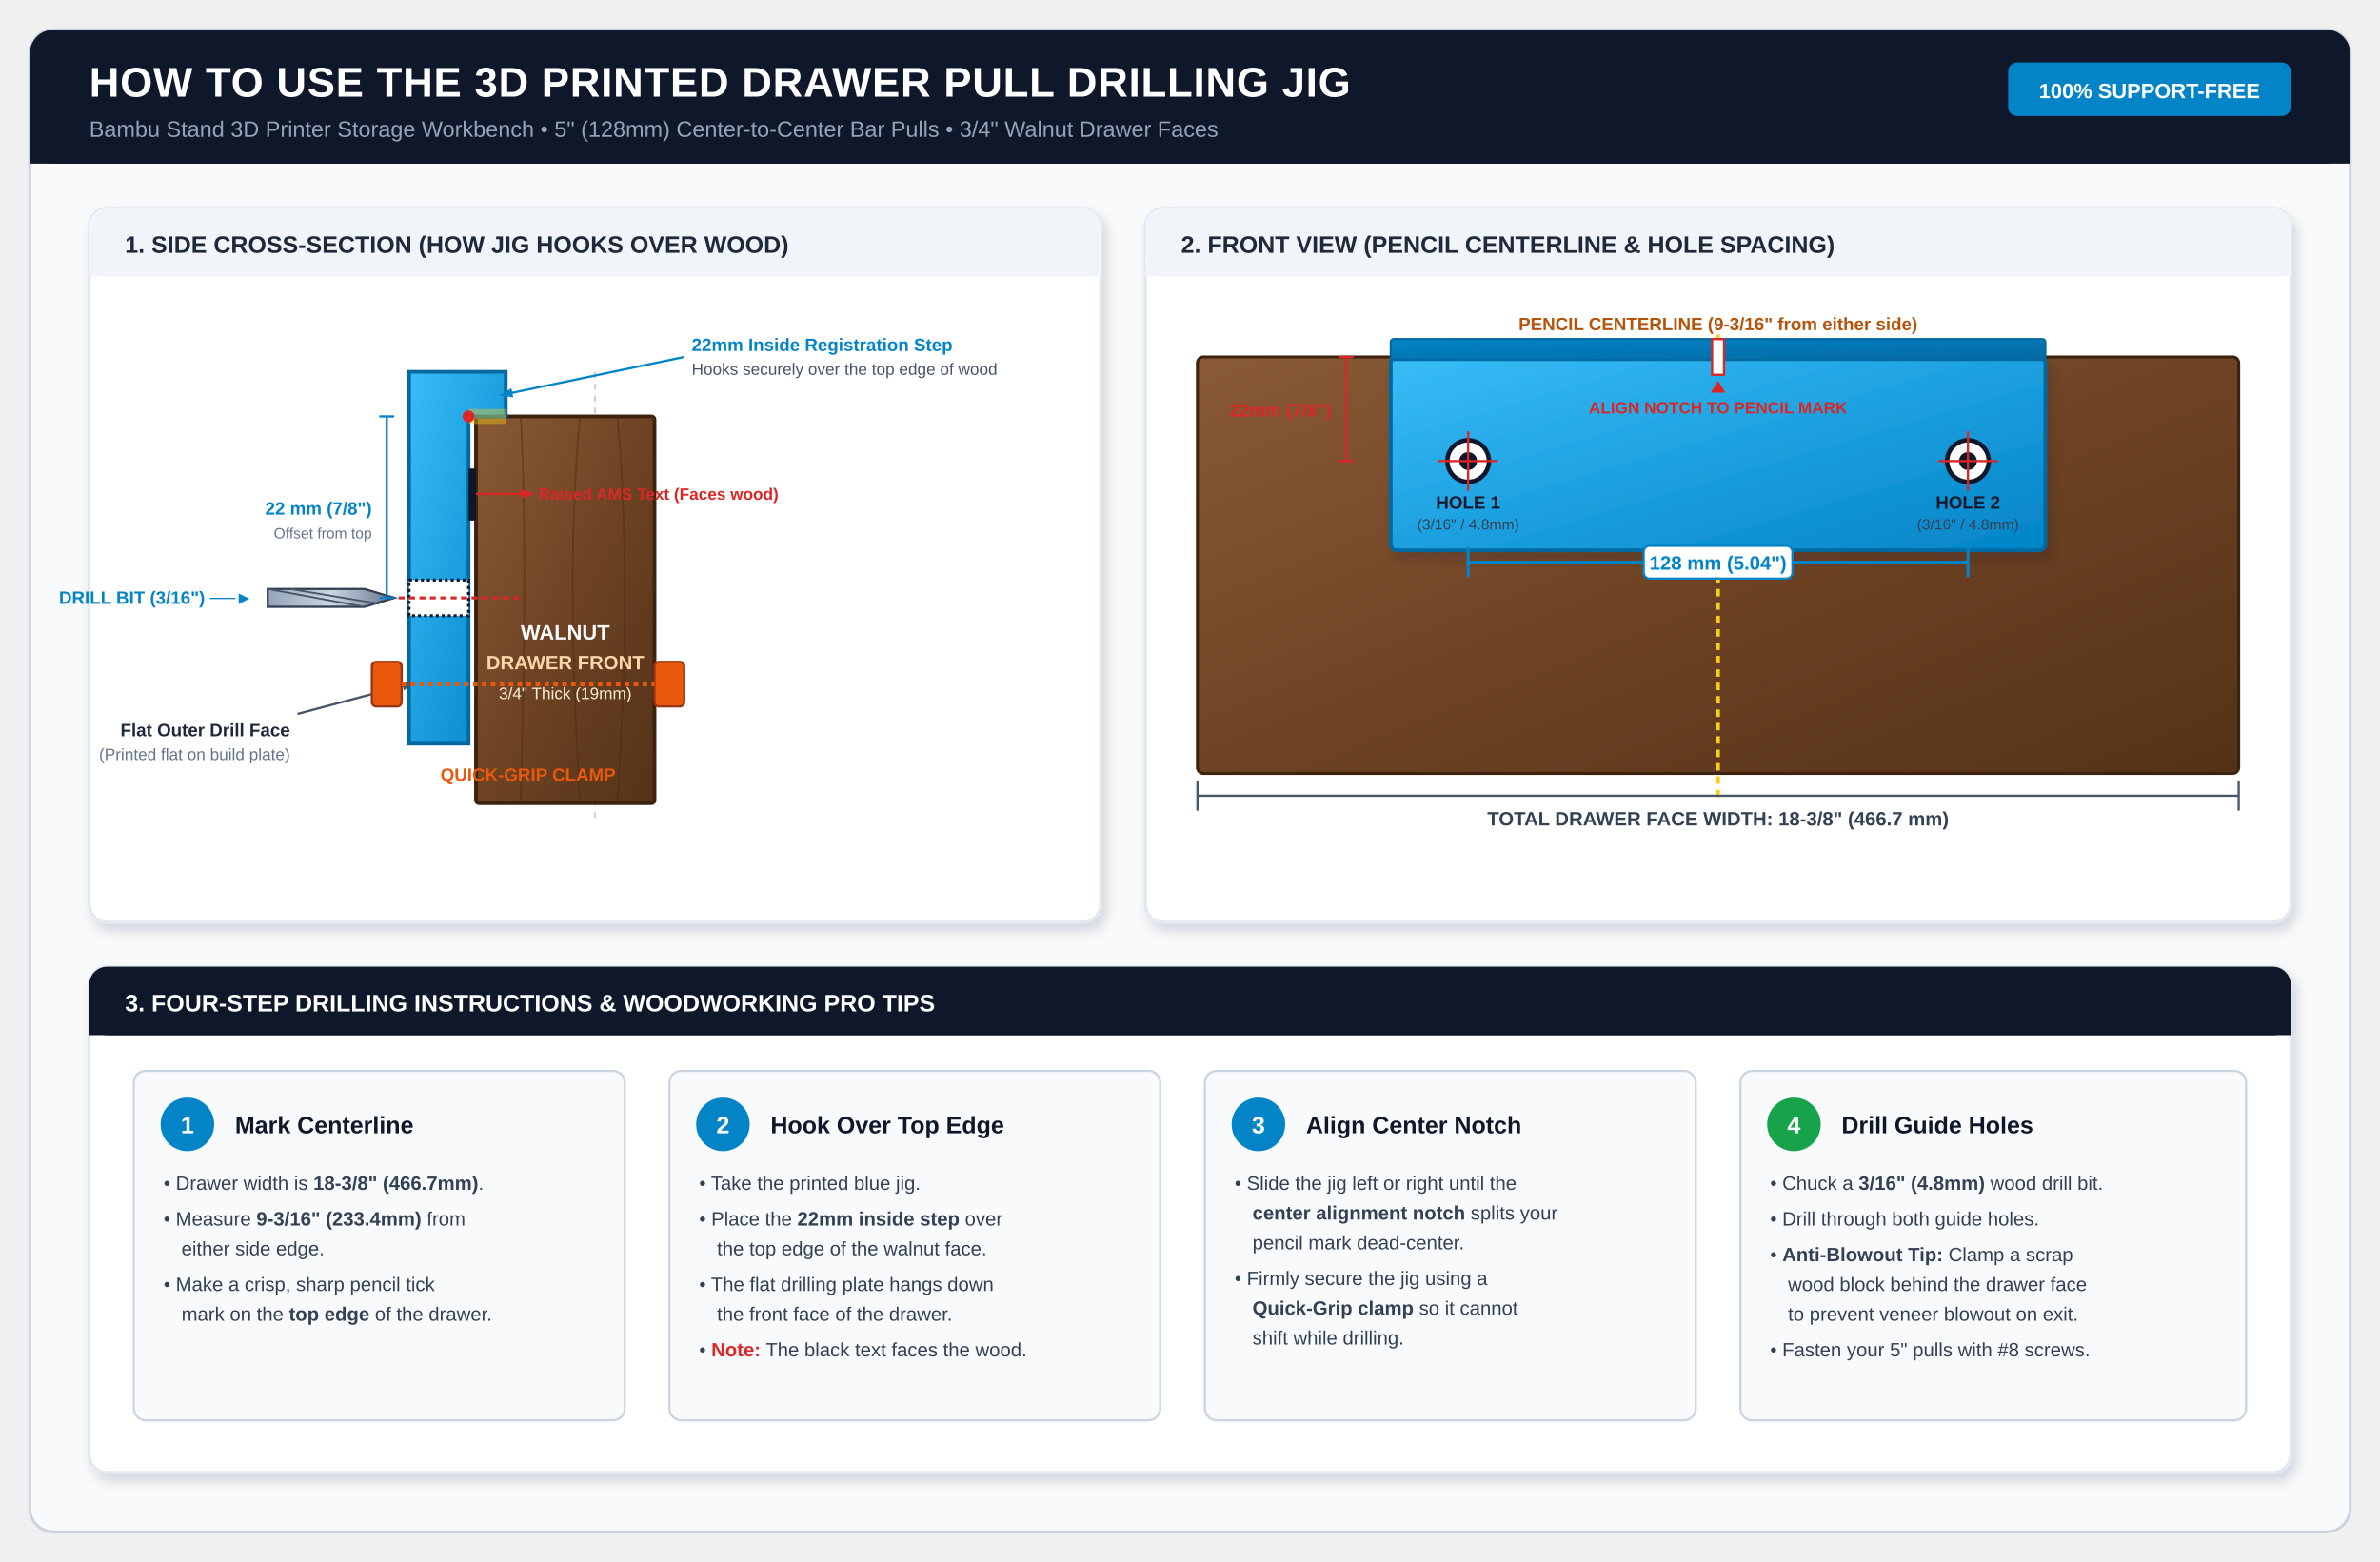
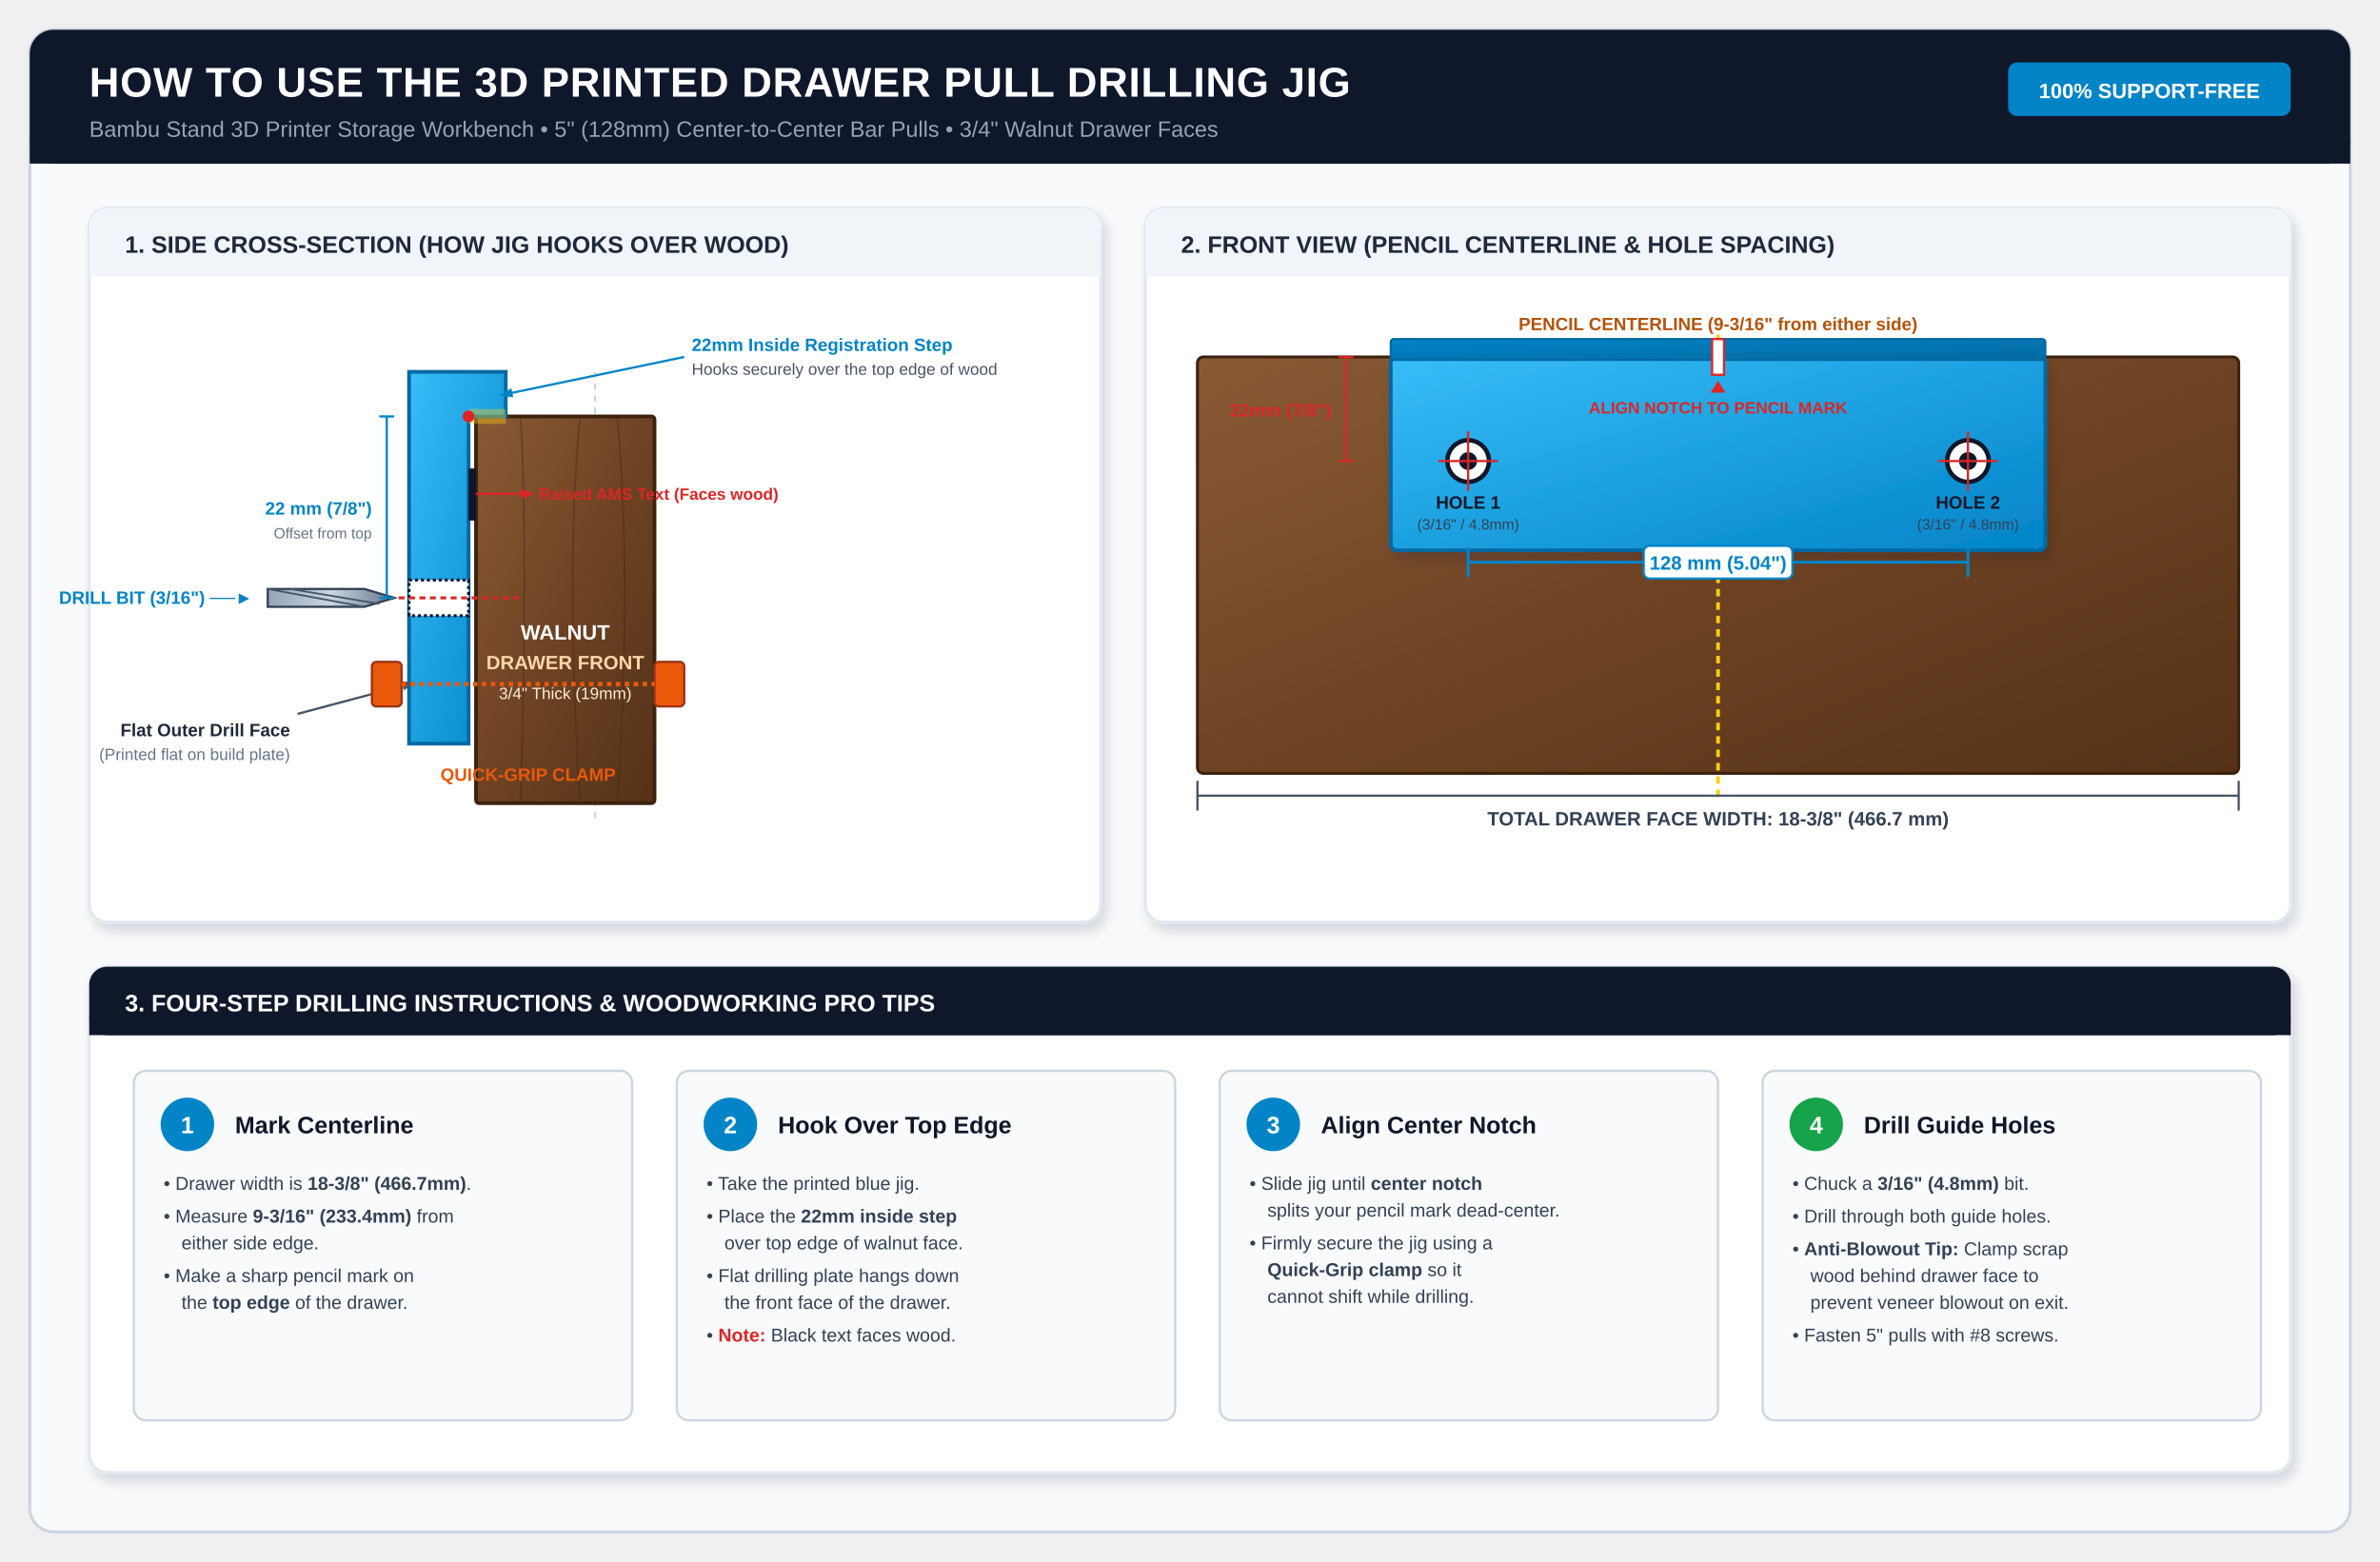
<svg xmlns="http://www.w3.org/2000/svg" viewBox="0 0 1600 1050" width="1600" height="1050" style="background:#ffffff; font-family:'Liberation Sans', Arial, sans-serif;">
  <defs>
    <marker id="arrow" viewBox="0 0 10 10" refX="5" refY="5" markerWidth="6" markerHeight="6" orient="auto-start-reverse">
      <path d="M 0 1.5 L 10 5 L 0 8.5 z" fill="#0284c7" />
    </marker>
    <marker id="arrow-red" viewBox="0 0 10 10" refX="5" refY="5" markerWidth="6" markerHeight="6" orient="auto-start-reverse">
      <path d="M 0 1.5 L 10 5 L 0 8.5 z" fill="#dc2626" />
    </marker>
    <marker id="arrow-slate" viewBox="0 0 10 10" refX="5" refY="5" markerWidth="6" markerHeight="6" orient="auto-start-reverse">
      <path d="M 0 1.5 L 10 5 L 0 8.5 z" fill="#475569" />
    </marker>
    <linearGradient id="walnutGrad" x1="0%" y1="0%" x2="100%" y2="100%">
      <stop offset="0%" stop-color="#8a5a36" />
      <stop offset="50%" stop-color="#6e4324" />
      <stop offset="100%" stop-color="#543217" />
    </linearGradient>
    <linearGradient id="walnutSideGrad" x1="0%" y1="0%" x2="0%" y2="100%">
      <stop offset="0%" stop-color="#543217" />
      <stop offset="100%" stop-color="#3d220e" />
    </linearGradient>
    <linearGradient id="jigGrad" x1="0%" y1="0%" x2="100%" y2="100%">
      <stop offset="0%" stop-color="#38bdf8" />
      <stop offset="100%" stop-color="#0284c7" />
    </linearGradient>
    <linearGradient id="jigDarkGrad" x1="0%" y1="0%" x2="100%" y2="100%">
      <stop offset="0%" stop-color="#0284c7" />
      <stop offset="100%" stop-color="#0369a1" />
    </linearGradient>
    <linearGradient id="steelGrad" x1="0%" y1="0%" x2="100%" y2="0%">
      <stop offset="0%" stop-color="#94a3b8" />
      <stop offset="50%" stop-color="#cbd5e1" />
      <stop offset="100%" stop-color="#64748b" />
    </linearGradient>
    <filter id="shadow" x="-5%" y="-5%" width="115%" height="115%">
      <feDropShadow dx="3" dy="5" stdDeviation="4" flood-color="#0f172a" flood-opacity="0.15" />
    </filter>
  </defs>
  <rect x="20" y="20" width="1560" height="1010" rx="16" fill="#f8fafc" stroke="#cbd5e1" stroke-width="2" />
  <rect x="20" y="20" width="1560" height="90" rx="16" fill="#0f172a" />
  <rect x="20" y="94" width="1560" height="16" fill="#0f172a" />
  <text x="60" y="65" font-size="28" font-weight="bold" fill="#ffffff" letter-spacing="0.5">HOW TO USE THE 3D PRINTED DRAWER PULL DRILLING JIG</text>
  <text x="60" y="92" font-size="15" fill="#94a3b8">Bambu Stand 3D Printer Storage Workbench • 5" (128mm) Center-to-Center Bar Pulls • 3/4" Walnut Drawer Faces</text>
  <rect x="1350" y="42" width="190" height="36" rx="6" fill="#0284c7" />
  <text x="1445" y="66" font-size="14" font-weight="bold" fill="#ffffff" text-anchor="middle">100% SUPPORT-FREE</text>
  <g transform="translate(60, 140)">
    <rect x="0" y="0" width="680" height="480" rx="12" fill="#ffffff" stroke="#e2e8f0" stroke-width="2" filter="url(#shadow)" />
    <rect x="0" y="0" width="680" height="46" rx="12" fill="#f1f5f9" />
    <rect x="0" y="34" width="680" height="12" fill="#f1f5f9" />
    <text x="24" y="30" font-size="16" font-weight="bold" fill="#1e293b">1. SIDE CROSS-SECTION (HOW JIG HOOKS OVER WOOD)</text>
    <g transform="translate(60, 70)">
      <line x1="280" y1="40" x2="280" y2="340" stroke="#cbd5e1" stroke-dasharray="4,4" stroke-width="1.5" />
      <rect x="200" y="70" width="120" height="260" rx="2" fill="url(#walnutGrad)" stroke="#3d220e" stroke-width="2.5" />
      <path d="M 230 70 Q 235 150 230 330 M 270 70 Q 260 170 270 330 M 295 70 Q 305 180 295 330" stroke="#45260e" stroke-width="1.2" opacity="0.4" fill="none" />
      <text x="260" y="220" font-size="14" font-weight="bold" fill="#ffffff" text-anchor="middle">WALNUT</text>
      <text x="260" y="240" font-size="13" font-weight="bold" fill="#fed7aa" text-anchor="middle">DRAWER FRONT</text>
      <text x="260" y="260" font-size="11" fill="#ffedd5" text-anchor="middle">3/4" Thick (19mm)</text>
      <path d="M 155,40 L 220,40 L 220,70 L 195,70 L 195,290 L 155,290 Z" fill="url(#jigGrad)" stroke="#0369a1" stroke-width="2.5" />
      <rect x="195" y="65" width="25" height="10" fill="#facc15" opacity="0.4" />
      <circle cx="195" cy="70" r="4" fill="#dc2626" />
      <rect x="195" y="105" width="5" height="35" fill="#0f172a" />
      <line x1="200" y1="122" x2="235" y2="122" stroke="#dc2626" stroke-width="1.5" marker-end="url(#arrow-red)" />
      <text x="242" y="126" font-size="11" font-weight="bold" fill="#dc2626">Raised AMS Text (Faces wood)</text>
      <rect x="155" y="180" width="40" height="24" fill="#ffffff" stroke="#0f172a" stroke-width="2" stroke-dasharray="2,2" />
      <line x1="120" y1="192" x2="230" y2="192" stroke="#dc2626" stroke-width="2" stroke-dasharray="4,3" />
      <path d="M 60,186 L 125,186 L 145,192 L 125,198 L 60,198 Z" fill="url(#steelGrad)" stroke="#334155" stroke-width="1.5" />
      <line x1="60" y1="186" x2="125" y2="198" stroke="#475569" stroke-width="1.2" />
      <line x1="75" y1="186" x2="135" y2="196" stroke="#475569" stroke-width="1.2" />
      <text x="50" y="196" font-size="12" font-weight="bold" fill="#0284c7" text-anchor="end">DRILL BIT (3/16") ──►</text>
      <line x1="140" y1="70" x2="140" y2="192" stroke="#0284c7" stroke-width="1.5" />
      <line x1="135" y1="70" x2="145" y2="70" stroke="#0284c7" stroke-width="1.5" />
      <line x1="135" y1="192" x2="145" y2="192" stroke="#0284c7" stroke-width="1.5" />
      <text x="130" y="136" font-size="12" font-weight="bold" fill="#0284c7" text-anchor="end">22 mm (7/8")</text>
      <text x="130" y="152" font-size="10" fill="#64748b" text-anchor="end">Offset from top</text>
      <path d="M 220,55 L 340,30" stroke="#0284c7" stroke-width="1.5" marker-start="url(#arrow)" />
      <text x="345" y="26" font-size="12" font-weight="bold" fill="#0284c7">22mm Inside Registration Step</text>
      <text x="345" y="42" font-size="11" fill="#475569">Hooks securely over the top edge of wood</text>
      <path d="M 155,250 L 80,270" stroke="#475569" stroke-width="1.5" marker-start="url(#arrow-slate)" />
      <text x="75" y="285" font-size="12" font-weight="bold" fill="#1e293b" text-anchor="end">Flat Outer Drill Face</text>
      <text x="75" y="301" font-size="11" fill="#64748b" text-anchor="end">(Printed flat on build plate)</text>
      <rect x="130" y="235" width="20" height="30" rx="3" fill="#ea580c" stroke="#9a3412" stroke-width="1.5" />
      <rect x="320" y="235" width="20" height="30" rx="3" fill="#ea580c" stroke="#9a3412" stroke-width="1.5" />
      <line x1="150" y1="250" x2="320" y2="250" stroke="#ea580c" stroke-width="3" stroke-dasharray="3,3" />
      <text x="235" y="315" font-size="12" font-weight="bold" fill="#ea580c" text-anchor="middle">QUICK-GRIP CLAMP</text>
    </g>
  </g>
  <g transform="translate(770, 140)">
    <rect x="0" y="0" width="770" height="480" rx="12" fill="#ffffff" stroke="#e2e8f0" stroke-width="2" filter="url(#shadow)" />
    <rect x="0" y="0" width="770" height="46" rx="12" fill="#f1f5f9" />
    <rect x="0" y="34" width="770" height="12" fill="#f1f5f9" />
    <text x="24" y="30" font-size="16" font-weight="bold" fill="#1e293b">2. FRONT VIEW (PENCIL CENTERLINE &amp; HOLE SPACING)</text>
    <g transform="translate(35, 70)">
      <rect x="0" y="30" width="700" height="280" rx="4" fill="url(#walnutGrad)" stroke="#3d220e" stroke-width="2" />
      <line x1="350" y1="15" x2="350" y2="330" stroke="#facc15" stroke-width="2.5" stroke-dasharray="5,4" />
      <circle cx="350" cy="30" r="4" fill="#facc15" />
      <text x="350" y="12" font-size="12" font-weight="bold" fill="#b45309" text-anchor="middle">PENCIL CENTERLINE (9-3/16" from either side)</text>
      <rect x="130" y="30" width="440" height="130" rx="4" fill="url(#jigGrad)" stroke="#0369a1" stroke-width="2.5" filter="url(#shadow)" />
      <rect x="130" y="18" width="440" height="14" rx="2" fill="url(#jigDarkGrad)" stroke="#0369a1" stroke-width="1.5" />
      <path d="M 346,18 L 354,18 L 354,42 L 346,42 Z" fill="#ffffff" stroke="#dc2626" stroke-width="1.5" />
      <polygon points="350,46 345,54 355,54" fill="#dc2626" />
      <text x="350" y="68" font-size="11" font-weight="bold" fill="#dc2626" text-anchor="middle">ALIGN NOTCH TO PENCIL MARK</text>
      <circle cx="182" cy="100" r="14" fill="#ffffff" stroke="#0f172a" stroke-width="3" />
      <circle cx="182" cy="100" r="6" fill="#0f172a" />
      <line x1="162" y1="100" x2="202" y2="100" stroke="#dc2626" stroke-width="1.5" />
      <line x1="182" y1="80" x2="182" y2="120" stroke="#dc2626" stroke-width="1.5" />
      <text x="182" y="132" font-size="12" font-weight="bold" fill="#0f172a" text-anchor="middle">HOLE 1</text>
      <text x="182" y="146" font-size="10" fill="#334155" text-anchor="middle">(3/16" / 4.8mm)</text>
      <circle cx="518" cy="100" r="14" fill="#ffffff" stroke="#0f172a" stroke-width="3" />
      <circle cx="518" cy="100" r="6" fill="#0f172a" />
      <line x1="498" y1="100" x2="538" y2="100" stroke="#dc2626" stroke-width="1.5" />
      <line x1="518" y1="80" x2="518" y2="120" stroke="#dc2626" stroke-width="1.5" />
      <text x="518" y="132" font-size="12" font-weight="bold" fill="#0f172a" text-anchor="middle">HOLE 2</text>
      <text x="518" y="146" font-size="10" fill="#334155" text-anchor="middle">(3/16" / 4.8mm)</text>
      <line x1="182" y1="168" x2="518" y2="168" stroke="#0284c7" stroke-width="2" />
      <line x1="182" y1="158" x2="182" y2="178" stroke="#0284c7" stroke-width="2" />
      <line x1="518" y1="158" x2="518" y2="178" stroke="#0284c7" stroke-width="2" />
      <rect x="300" y="157" width="100" height="22" rx="4" fill="#ffffff" stroke="#0284c7" stroke-width="1.5" />
      <text x="350" y="173" font-size="13" font-weight="bold" fill="#0284c7" text-anchor="middle">128 mm (5.04")</text>
      <line x1="0" y1="325" x2="700" y2="325" stroke="#475569" stroke-width="1.5" />
      <line x1="0" y1="315" x2="0" y2="335" stroke="#475569" stroke-width="1.5" />
      <line x1="700" y1="315" x2="700" y2="335" stroke="#475569" stroke-width="1.5" />
      <text x="350" y="345" font-size="13" font-weight="bold" fill="#334155" text-anchor="middle">TOTAL DRAWER FACE WIDTH: 18-3/8" (466.7 mm)</text>
      <line x1="100" y1="30" x2="100" y2="100" stroke="#dc2626" stroke-width="1.5" />
      <line x1="95" y1="30" x2="105" y2="30" stroke="#dc2626" stroke-width="1.5" />
      <line x1="95" y1="100" x2="105" y2="100" stroke="#dc2626" stroke-width="1.5" />
      <text x="90" y="70" font-size="12" font-weight="bold" fill="#dc2626" text-anchor="end">22mm (7/8")</text>
    </g>
  </g>
  <g transform="translate(60, 650)">
    <rect x="0" y="0" width="1480" height="340" rx="12" fill="#ffffff" stroke="#e2e8f0" stroke-width="2" filter="url(#shadow)" />
    <rect x="0" y="0" width="1480" height="46" rx="12" fill="#0f172a" />
    <rect x="0" y="34" width="1480" height="12" fill="#0f172a" />
    <text x="24" y="30" font-size="16" font-weight="bold" fill="#ffffff">3. FOUR-STEP DRILLING INSTRUCTIONS &amp; WOODWORKING PRO TIPS</text>
    <g transform="translate(30, 70)">
-       <rect x="0" y="0" width="330" height="235" rx="8" fill="#f8fafc" stroke="#cbd5e1" stroke-width="1.5" />
+       <rect x="0" y="0" width="335" height="235" rx="8" fill="#f8fafc" stroke="#cbd5e1" stroke-width="1.5" />
      <circle cx="36" cy="36" r="18" fill="#0284c7" />
      <text x="36" y="42" font-size="16" font-weight="bold" fill="#ffffff" text-anchor="middle">1</text>
      <text x="68" y="42" font-size="16" font-weight="bold" fill="#0f172a">Mark Centerline</text>
-       <text x="20" y="80" font-size="13" fill="#334155">
+       <text x="20" y="80" font-size="12.5" fill="#334155">
        <tspan x="20" dy="0">• Drawer width is <tspan font-weight="bold">18-3/8" (466.7mm)</tspan>.</tspan>
-         <tspan x="20" dy="24">• Measure <tspan font-weight="bold">9-3/16" (233.4mm)</tspan> from</tspan>
-         <tspan x="32" dy="20">either side edge.</tspan>
-         <tspan x="20" dy="24">• Make a crisp, sharp pencil tick</tspan>
-         <tspan x="32" dy="20">mark on the <tspan font-weight="bold">top edge</tspan> of the drawer.</tspan>
+         <tspan x="20" dy="22">• Measure <tspan font-weight="bold">9-3/16" (233.4mm)</tspan> from</tspan>
+         <tspan x="32" dy="18">either side edge.</tspan>
+         <tspan x="20" dy="22">• Make a sharp pencil mark on</tspan>
+         <tspan x="32" dy="18">the <tspan font-weight="bold">top edge</tspan> of the drawer.</tspan>
      </text>
    </g>
-     <g transform="translate(390, 70)">
-       <rect x="0" y="0" width="330" height="235" rx="8" fill="#f8fafc" stroke="#cbd5e1" stroke-width="1.5" />
+     <g transform="translate(395, 70)">
+       <rect x="0" y="0" width="335" height="235" rx="8" fill="#f8fafc" stroke="#cbd5e1" stroke-width="1.5" />
      <circle cx="36" cy="36" r="18" fill="#0284c7" />
      <text x="36" y="42" font-size="16" font-weight="bold" fill="#ffffff" text-anchor="middle">2</text>
      <text x="68" y="42" font-size="16" font-weight="bold" fill="#0f172a">Hook Over Top Edge</text>
-       <text x="20" y="80" font-size="13" fill="#334155">
+       <text x="20" y="80" font-size="12.5" fill="#334155">
        <tspan x="20" dy="0">• Take the printed blue jig.</tspan>
-         <tspan x="20" dy="24">• Place the <tspan font-weight="bold">22mm inside step</tspan> over</tspan>
-         <tspan x="32" dy="20">the top edge of the walnut face.</tspan>
-         <tspan x="20" dy="24">• The flat drilling plate hangs down</tspan>
-         <tspan x="32" dy="20">the front face of the drawer.</tspan>
-         <tspan x="20" dy="24">• <tspan fill="#dc2626" font-weight="bold">Note:</tspan> The black text faces the wood.</tspan>
+         <tspan x="20" dy="22">• Place the <tspan font-weight="bold">22mm inside step</tspan>
+         </tspan>
+         <tspan x="32" dy="18">over top edge of walnut face.</tspan>
+         <tspan x="20" dy="22">• Flat drilling plate hangs down</tspan>
+         <tspan x="32" dy="18">the front face of the drawer.</tspan>
+         <tspan x="20" dy="22">• <tspan fill="#dc2626" font-weight="bold">Note:</tspan> Black text faces wood.</tspan>
      </text>
    </g>
-     <g transform="translate(750, 70)">
-       <rect x="0" y="0" width="330" height="235" rx="8" fill="#f8fafc" stroke="#cbd5e1" stroke-width="1.5" />
+     <g transform="translate(760, 70)">
+       <rect x="0" y="0" width="335" height="235" rx="8" fill="#f8fafc" stroke="#cbd5e1" stroke-width="1.5" />
      <circle cx="36" cy="36" r="18" fill="#0284c7" />
      <text x="36" y="42" font-size="16" font-weight="bold" fill="#ffffff" text-anchor="middle">3</text>
      <text x="68" y="42" font-size="16" font-weight="bold" fill="#0f172a">Align Center Notch</text>
-       <text x="20" y="80" font-size="13" fill="#334155">
-         <tspan x="20" dy="0">• Slide the jig left or right until the</tspan>
-         <tspan x="32" dy="20">
-           <tspan font-weight="bold">center alignment notch</tspan> splits your</tspan>
-         <tspan x="32" dy="20">pencil mark dead-center.</tspan>
-         <tspan x="20" dy="24">• Firmly secure the jig using a</tspan>
-         <tspan x="32" dy="20">
-           <tspan font-weight="bold">Quick-Grip clamp</tspan> so it cannot</tspan>
-         <tspan x="32" dy="20">shift while drilling.</tspan>
+       <text x="20" y="80" font-size="12.5" fill="#334155">
+         <tspan x="20" dy="0">• Slide jig until <tspan font-weight="bold">center notch</tspan>
+         </tspan>
+         <tspan x="32" dy="18">splits your pencil mark dead-center.</tspan>
+         <tspan x="20" dy="22">• Firmly secure the jig using a</tspan>
+         <tspan x="32" dy="18">
+           <tspan font-weight="bold">Quick-Grip clamp</tspan> so it</tspan>
+         <tspan x="32" dy="18">cannot shift while drilling.</tspan>
      </text>
    </g>
-     <g transform="translate(1110, 70)">
-       <rect x="0" y="0" width="340" height="235" rx="8" fill="#f8fafc" stroke="#cbd5e1" stroke-width="1.5" />
+     <g transform="translate(1125, 70)">
+       <rect x="0" y="0" width="335" height="235" rx="8" fill="#f8fafc" stroke="#cbd5e1" stroke-width="1.5" />
      <circle cx="36" cy="36" r="18" fill="#16a34a" />
      <text x="36" y="42" font-size="16" font-weight="bold" fill="#ffffff" text-anchor="middle">4</text>
      <text x="68" y="42" font-size="16" font-weight="bold" fill="#0f172a">Drill Guide Holes</text>
-       <text x="20" y="80" font-size="13" fill="#334155">
-         <tspan x="20" dy="0">• Chuck a <tspan font-weight="bold">3/16" (4.8mm)</tspan> wood drill bit.</tspan>
-         <tspan x="20" dy="24">• Drill through both guide holes.</tspan>
-         <tspan x="20" dy="24">• <tspan font-weight="bold">Anti-Blowout Tip:</tspan> Clamp a scrap</tspan>
-         <tspan x="32" dy="20">wood block behind the drawer face</tspan>
-         <tspan x="32" dy="20">to prevent veneer blowout on exit.</tspan>
-         <tspan x="20" dy="24">• Fasten your 5" pulls with #8 screws.</tspan>
+       <text x="20" y="80" font-size="12.5" fill="#334155">
+         <tspan x="20" dy="0">• Chuck a <tspan font-weight="bold">3/16" (4.8mm)</tspan> bit.</tspan>
+         <tspan x="20" dy="22">• Drill through both guide holes.</tspan>
+         <tspan x="20" dy="22">• <tspan font-weight="bold">Anti-Blowout Tip:</tspan> Clamp scrap</tspan>
+         <tspan x="32" dy="18">wood behind drawer face to</tspan>
+         <tspan x="32" dy="18">prevent veneer blowout on exit.</tspan>
+         <tspan x="20" dy="22">• Fasten 5" pulls with #8 screws.</tspan>
      </text>
    </g>
  </g>
</svg>
